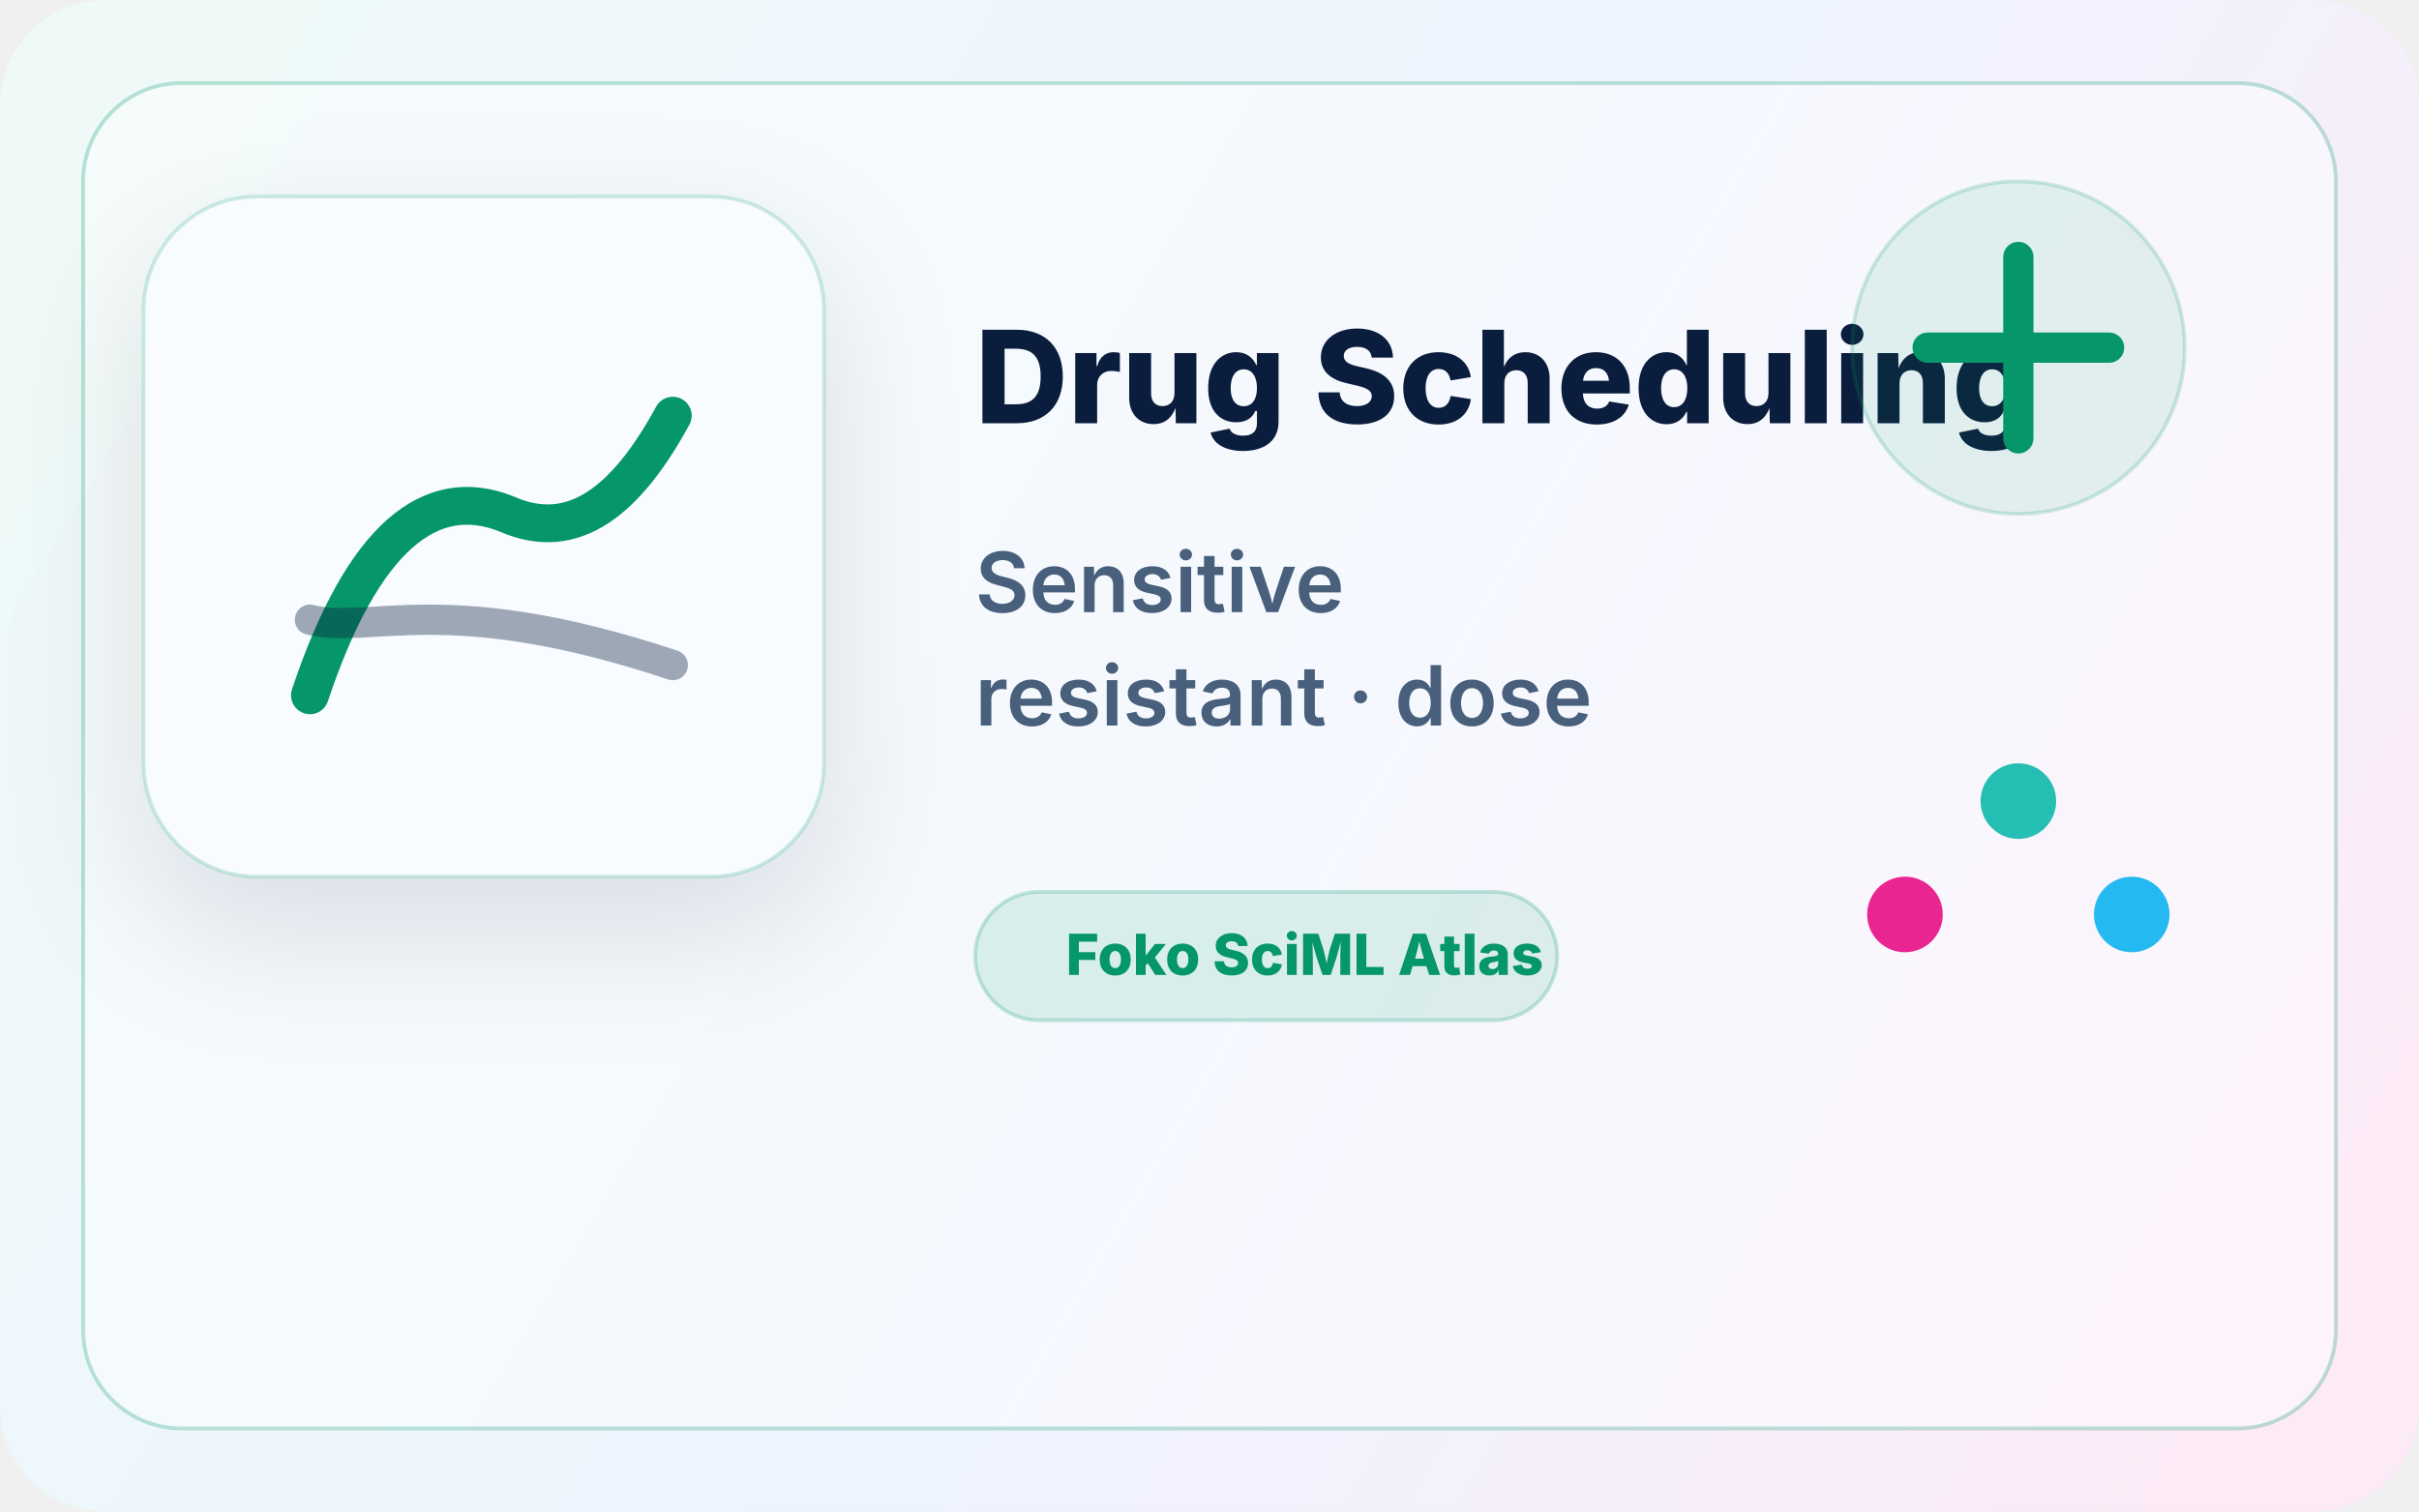
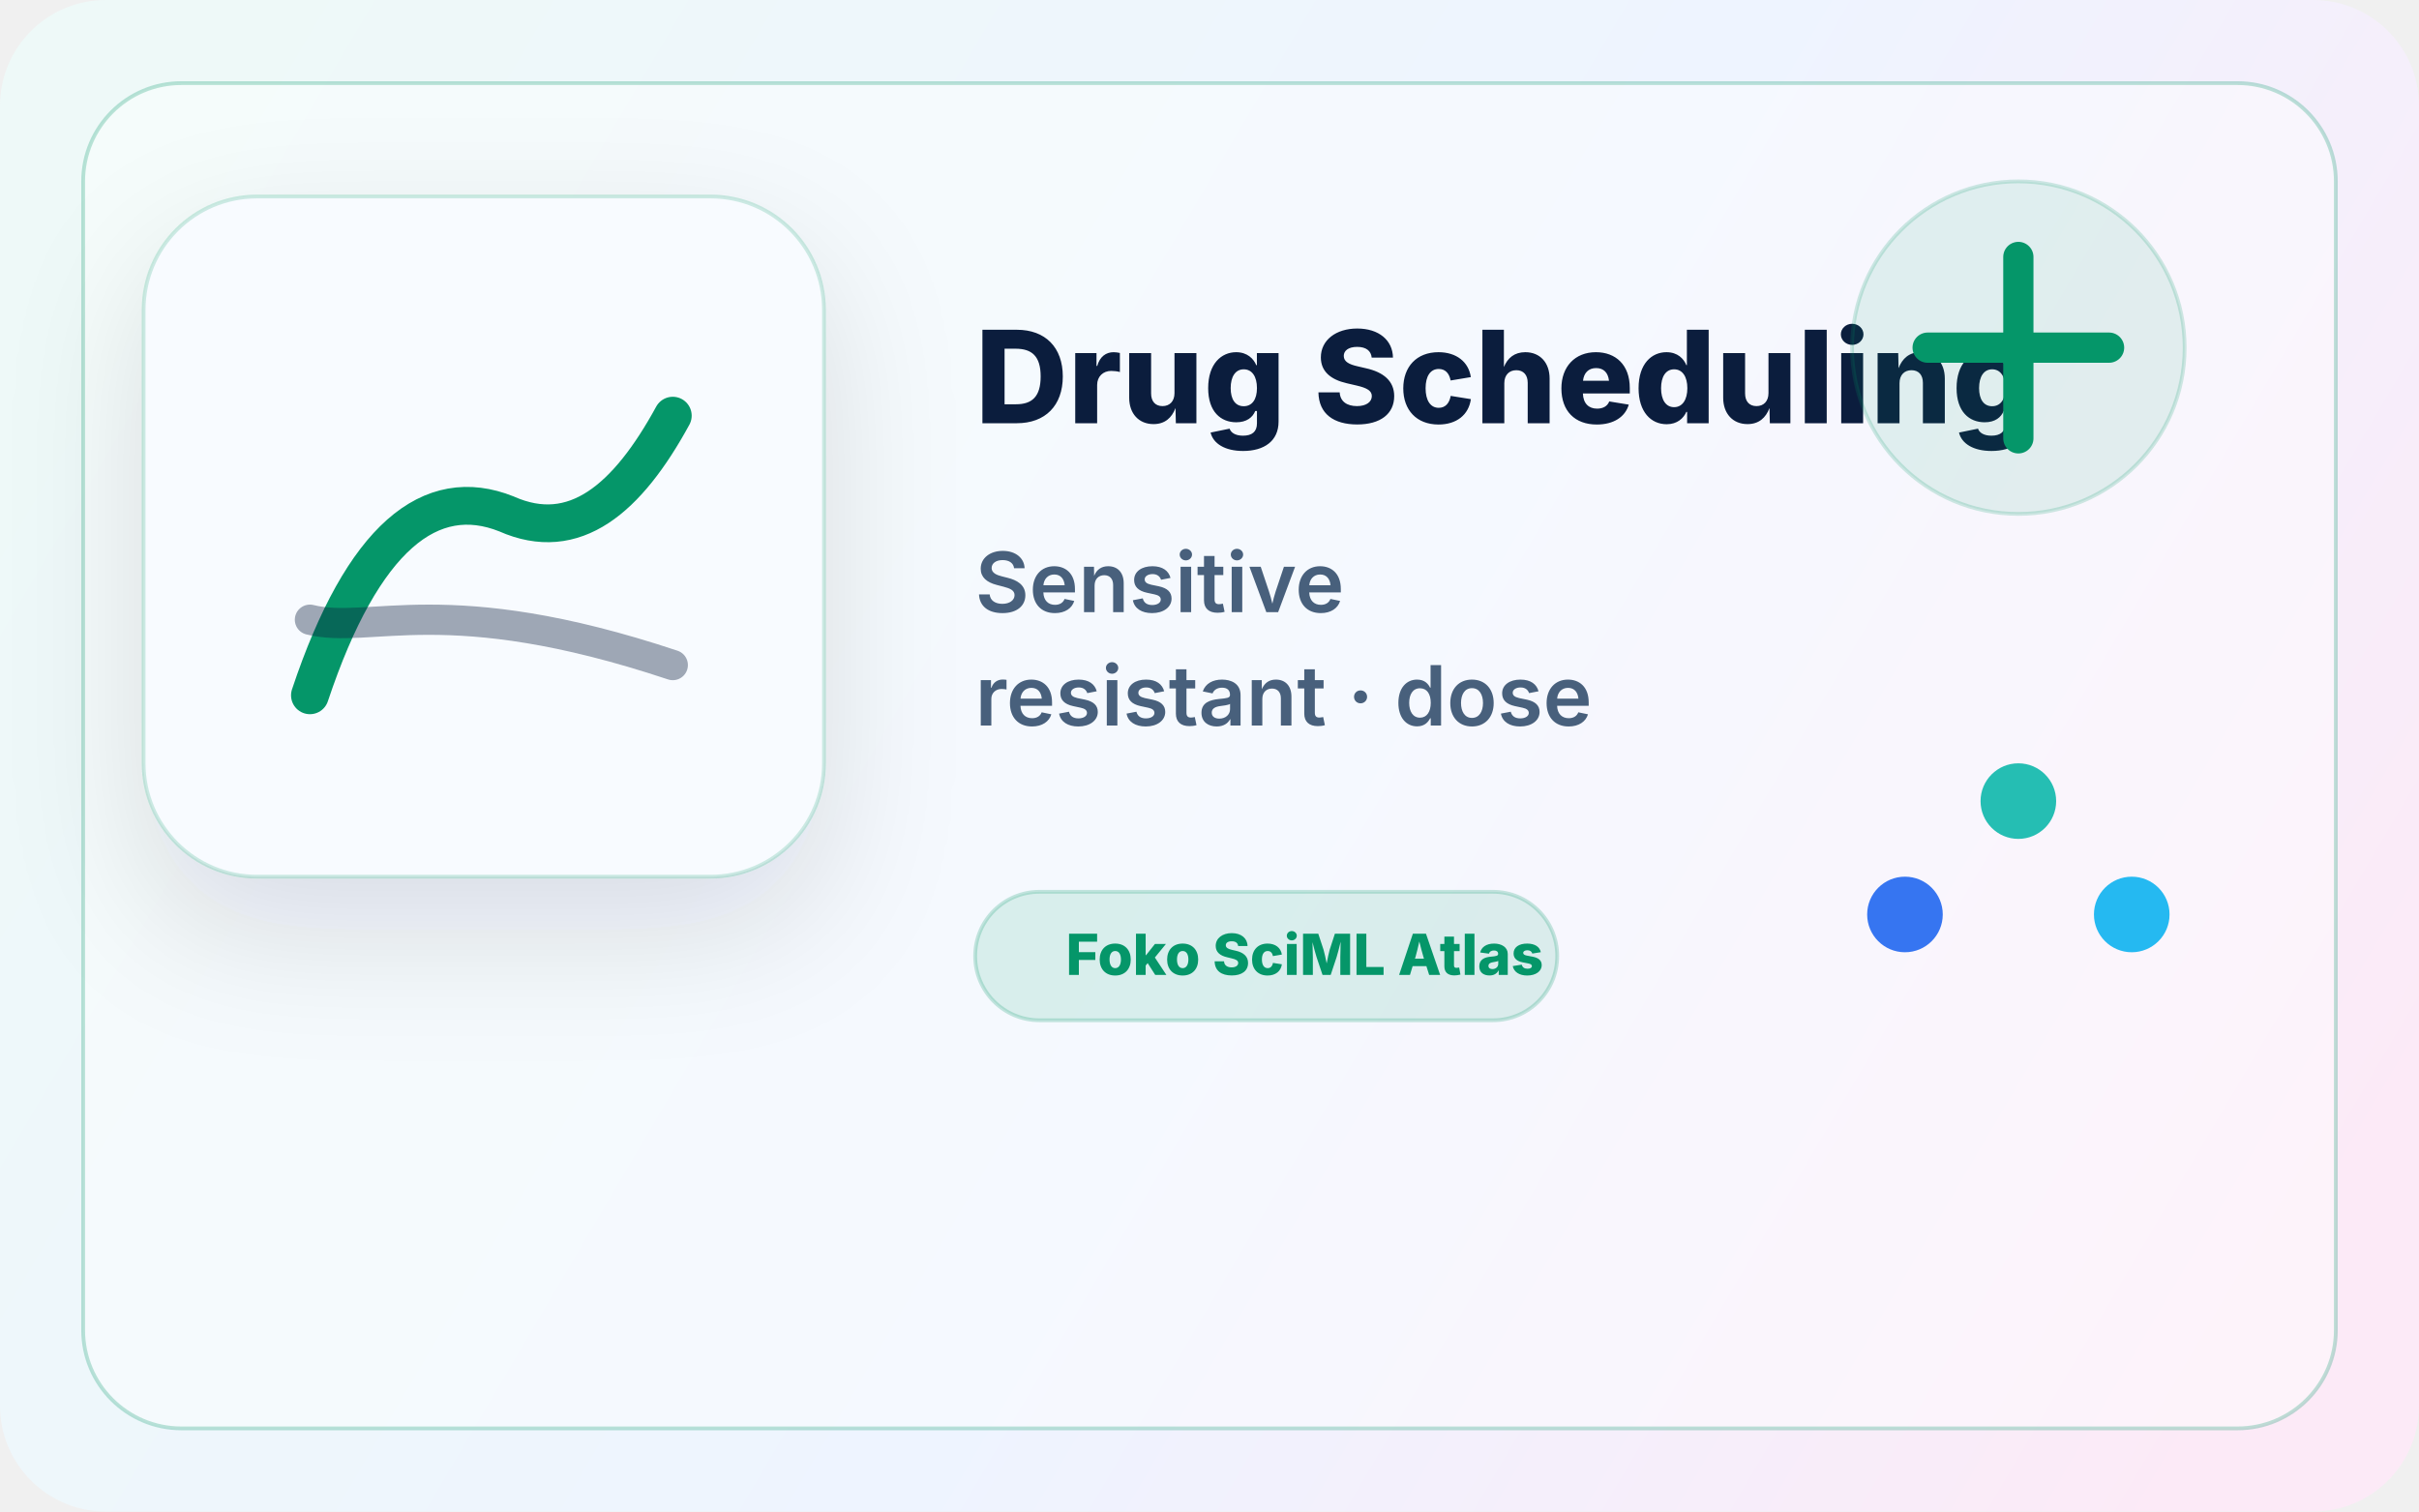
<svg xmlns="http://www.w3.org/2000/svg" width="640" height="400" viewBox="0 0 640 400" fill="none">
  <defs>
    <linearGradient id="g" x1="40" y1="30" x2="600" y2="360" gradientUnits="userSpaceOnUse">
      <stop stop-color="#EEF9F8" />
      <stop offset="0.55" stop-color="#EEF4FF" />
      <stop offset="1" stop-color="#FCEAF7" />
    </linearGradient>
    <filter id="shadow" x="0" y="0" width="640" height="400" filterUnits="userSpaceOnUse">
      <feDropShadow dx="0" dy="14" stdDeviation="18" flood-color="#0B1D3D" flood-opacity="0.12" />
    </filter>
  </defs>
  <rect width="640" height="400" rx="28" fill="url(#g)" />
  <rect x="22" y="22" width="596" height="356" rx="26" fill="white" fill-opacity="0.42" stroke="#059669" stroke-opacity="0.26" />
  <g filter="url(#shadow)">
    <rect x="38" y="52" width="180" height="180" rx="30" fill="#F8FBFF" stroke="#059669" stroke-opacity="0.18" />
  </g>
  <g transform="translate(58 72)">
    <path d="M24 112 C38 70, 56 56, 76 64 C94 72, 108 60, 120 38" stroke="#059669" stroke-width="10" stroke-linecap="round" stroke-linejoin="round" />
    <path d="M24 92 C40 96, 60 84, 120 104" stroke="#0B1D3D" stroke-opacity="0.38" stroke-width="8" stroke-linecap="round" stroke-linejoin="round" />
  </g>
  <text x="258" y="112" fill="#0B1D3D" font-size="34" font-family="Inter, Arial, sans-serif" font-weight="800">Drug Scheduling</text>
  <text x="258" y="162" fill="#48607C" font-size="22" font-family="Inter, Arial, sans-serif" font-weight="600">Sensitive</text>
  <text x="258" y="192" fill="#48607C" font-size="22" font-family="Inter, Arial, sans-serif" font-weight="600">resistant · dose</text>
  <rect x="258" y="236" width="154" height="34" rx="17" fill="#059669" fill-opacity="0.12" stroke="#059669" stroke-opacity="0.22" />
  <text x="282" y="258" fill="#059669" font-size="15" font-family="Inter, Arial, sans-serif" font-weight="800">Foko SciML Atlas</text>
  <circle cx="534" cy="92" r="44" fill="#059669" fill-opacity="0.10" stroke="#059669" stroke-opacity="0.18" />
  <path d="M510 92h48M534 68v48" stroke="#059669" stroke-width="8" stroke-linecap="round" />
  <circle cx="534" cy="212" r="10" fill="#00B4A6" fill-opacity="0.85" />
  <circle cx="564" cy="242" r="10" fill="#00AEEF" fill-opacity="0.85" />
-   <circle cx="504" cy="242" r="10" fill="#E6007E" fill-opacity="0.85" />
+   <circle cx="504" cy="242" r="10" fill="#155EEF" fill-opacity="0.85" />
</svg>
